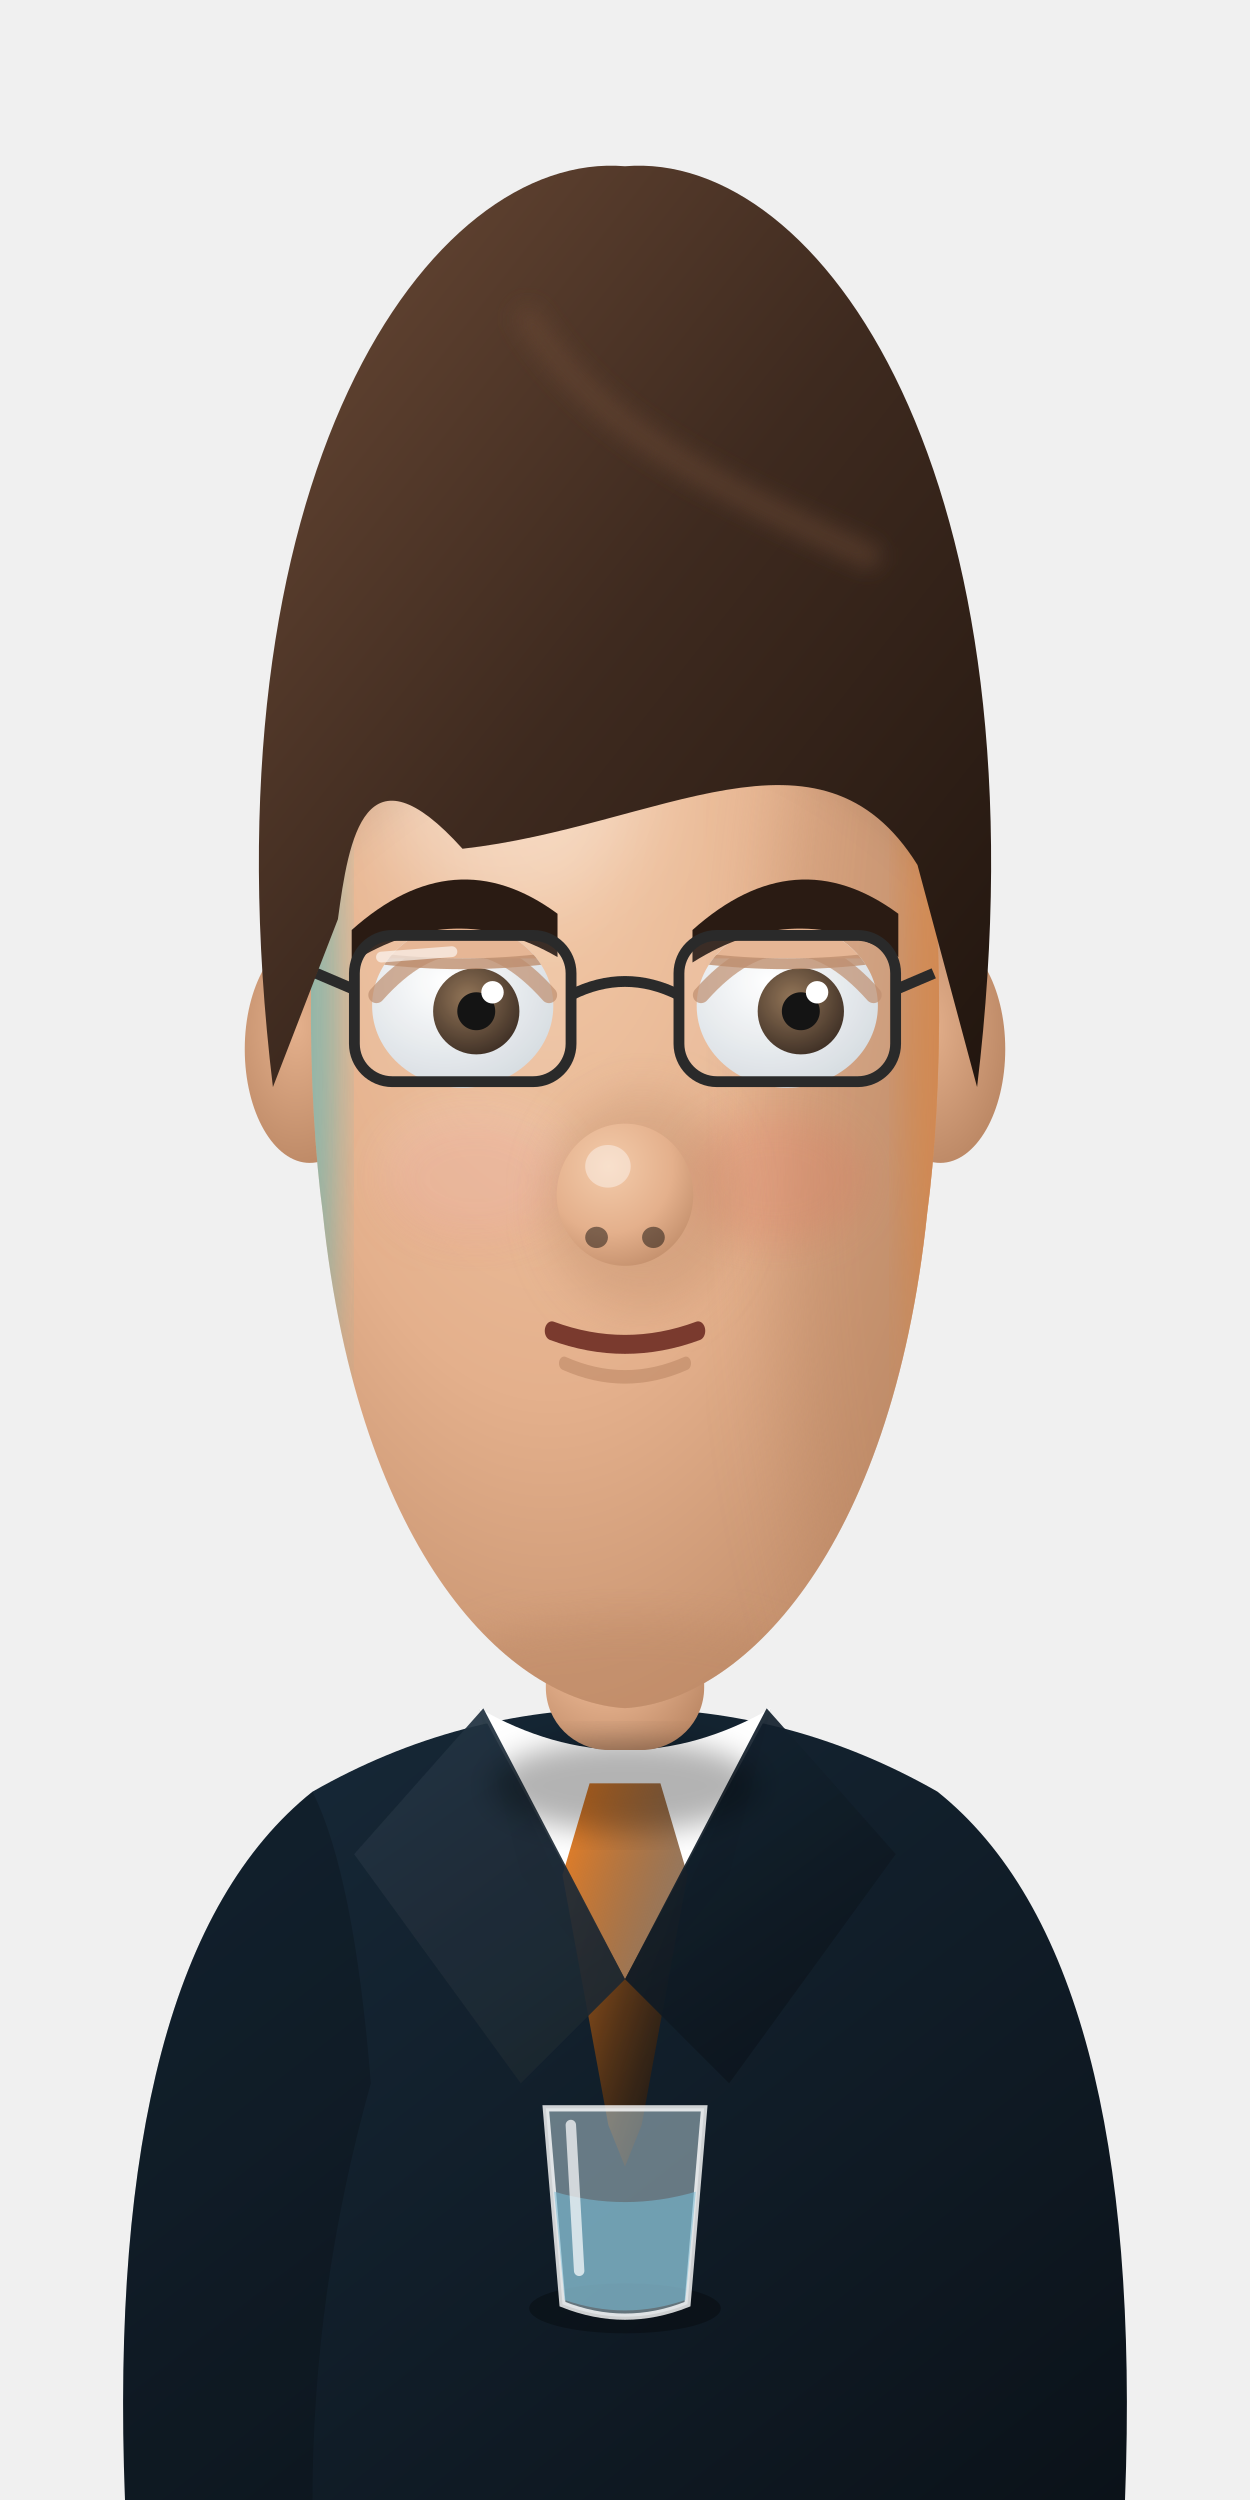
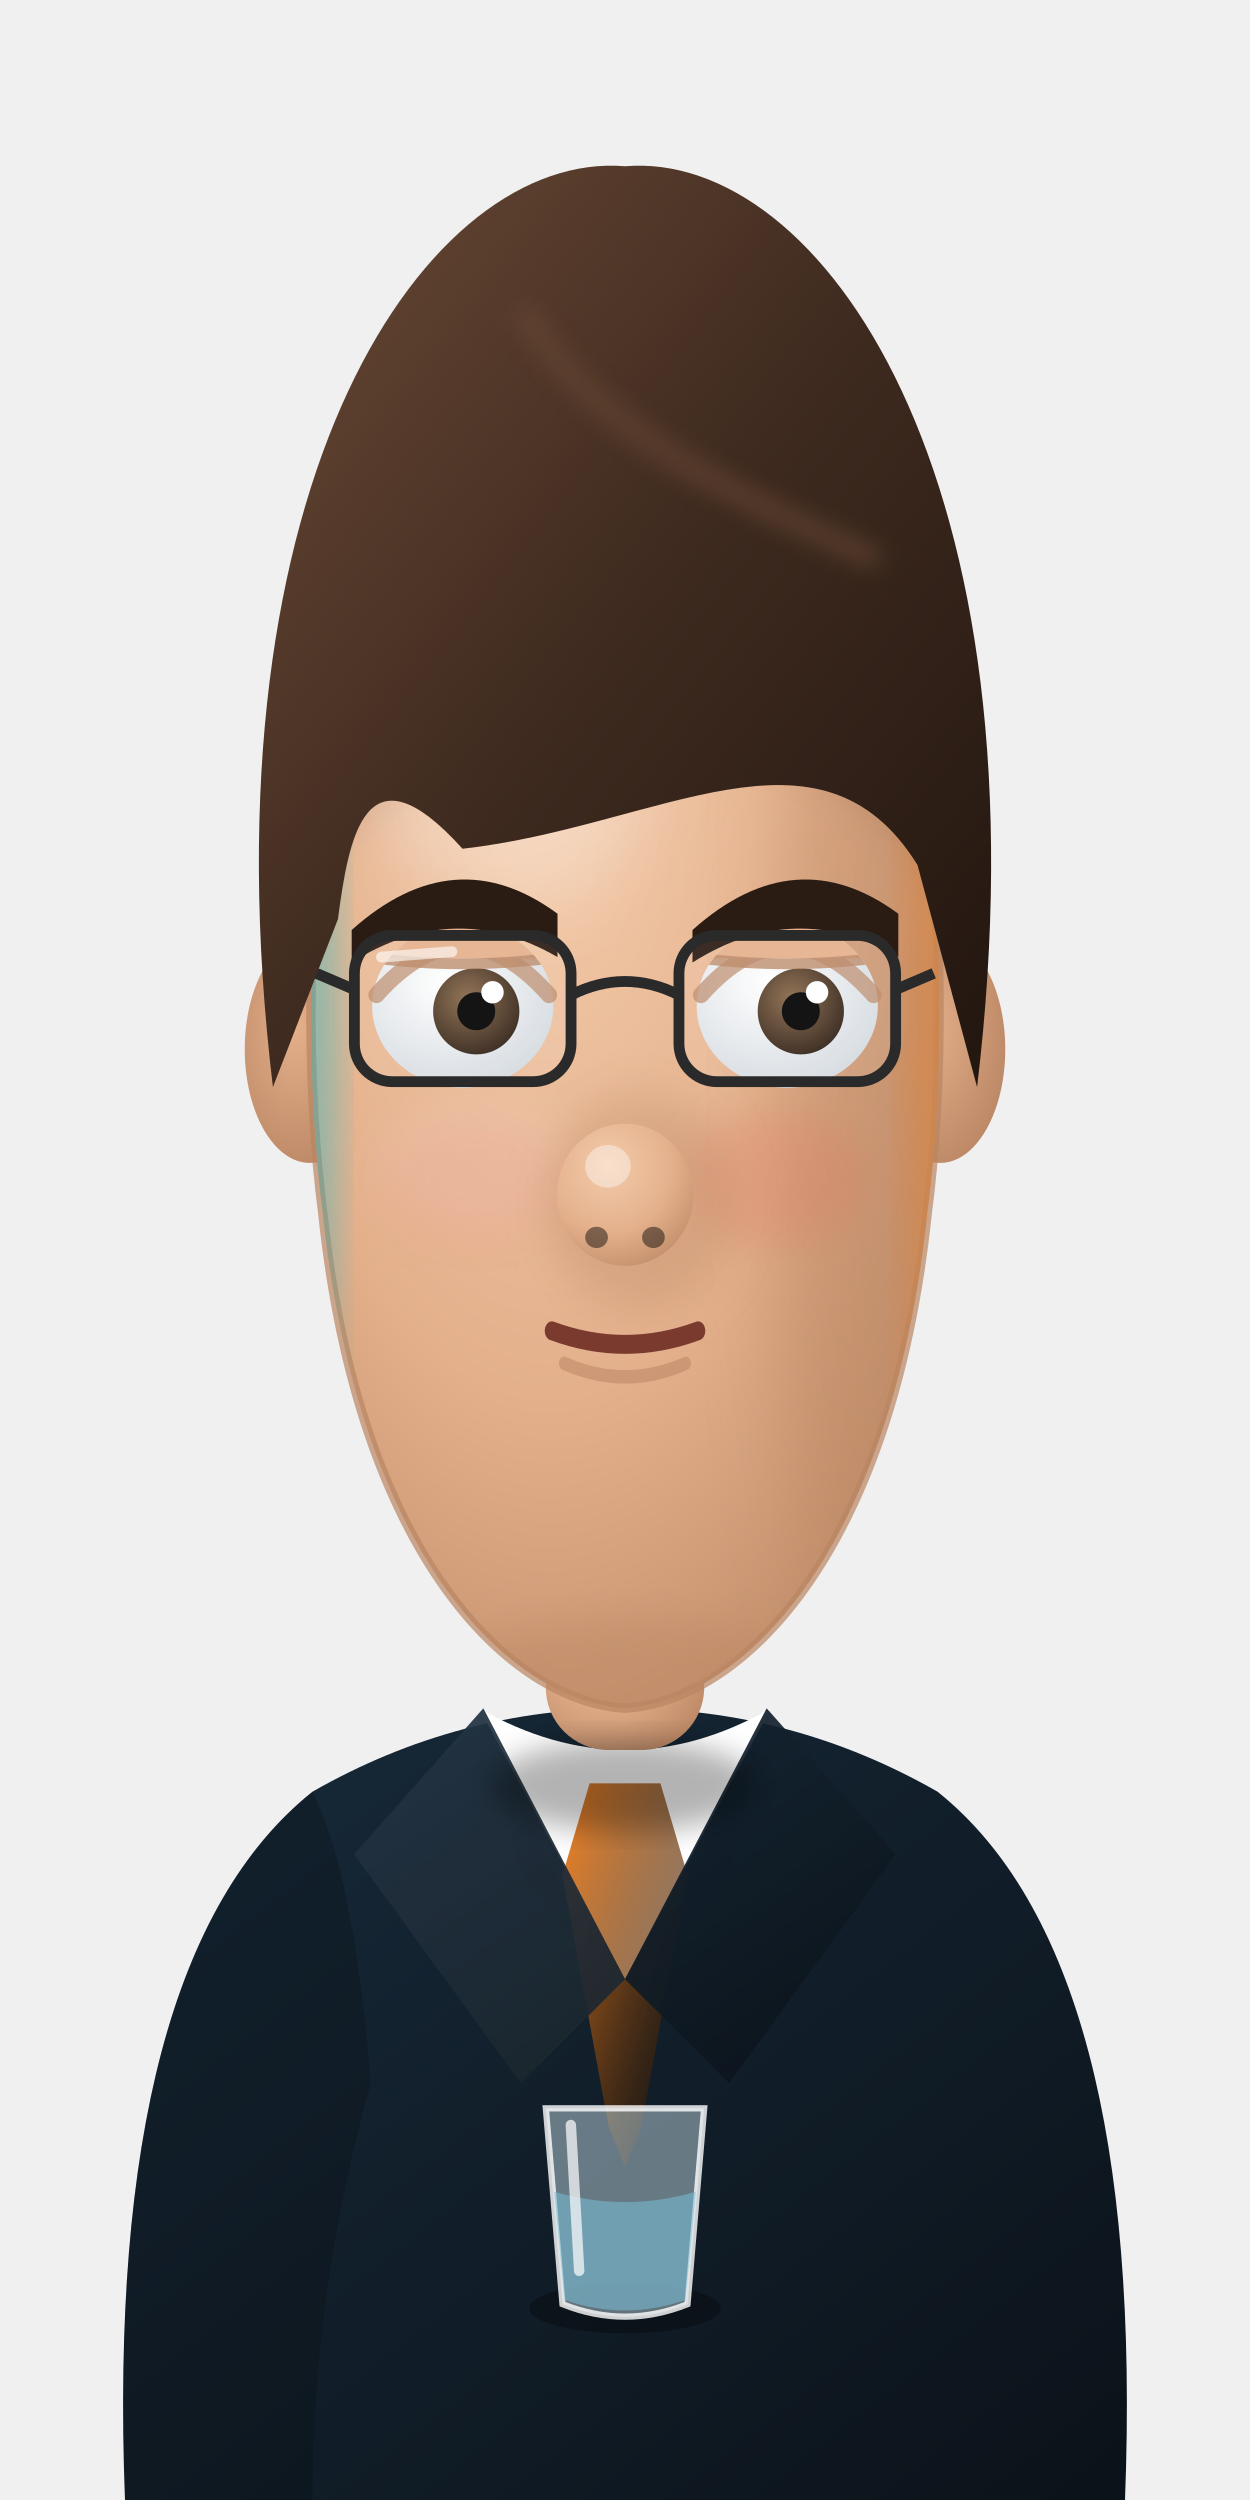
<svg xmlns="http://www.w3.org/2000/svg" width="600" height="1200" viewBox="0 -300 600 1200">
  <defs>
    <radialGradient id="passos_skin" cx="38%" cy="30%" r="85%">
      <stop offset="0" stop-color="#F3CBAA" />
      <stop offset=".55" stop-color="#E4B08C" />
      <stop offset="1" stop-color="#B98562" />
    </radialGradient>
    <radialGradient id="passos_ear" cx="40%" cy="40%" r="70%">
      <stop offset="0" stop-color="#E4B08C" />
      <stop offset="1" stop-color="#B98562" />
    </radialGradient>
    <linearGradient id="passos_hair" x1="0" y1="0" x2="1" y2="1">
      <stop offset="0" stop-color="#6B4A36" />
      <stop offset=".5" stop-color="#3E2A1F" />
      <stop offset="1" stop-color="#22160F" />
    </linearGradient>
    <linearGradient id="passos_suit" x1="0" y1="0" x2="1" y2="1">
      <stop offset="0" stop-color="#172A3A" />
      <stop offset="1" stop-color="#0b1219" />
    </linearGradient>
    <linearGradient id="passos_tie" x1="0" y1="0" x2="1" y2="1">
      <stop offset="0" stop-color="#F58220" />
      <stop offset="1" stop-color="#000" stop-opacity=".45" />
    </linearGradient>
    <radialGradient id="passos_eye" cx="40%" cy="35%" r="75%">
      <stop offset="0" stop-color="#fff" />
      <stop offset="1" stop-color="#cfd6dc" />
    </radialGradient>
    <radialGradient id="passos_iris" cx="40%" cy="35%" r="70%">
      <stop offset="0" stop-color="#8a6a4a" />
      <stop offset="1" stop-color="#2d1d12" />
    </radialGradient>
    <linearGradient id="passos_pap" x1="0" y1="0" x2="1" y2="1">
      <stop offset="0" stop-color="#fff" />
      <stop offset="1" stop-color="#d6d6d6" />
    </linearGradient>
    <linearGradient id="passos_pen" x1="0" y1="0" x2="0" y2="1">
      <stop offset="0" stop-color="#555" />
      <stop offset=".5" stop-color="#111" />
      <stop offset="1" stop-color="#000" />
    </linearGradient>
    <linearGradient id="passos_pasta" x1="0" y1="0" x2="1" y2="1">
      <stop offset="0" stop-color="#7a4a2a" />
      <stop offset="1" stop-color="#3b1d0d" />
    </linearGradient>
    <linearGradient id="passos_mic" x1="0" y1="0" x2="1" y2="0">
      <stop offset="0" stop-color="#999" />
      <stop offset=".5" stop-color="#eee" />
      <stop offset="1" stop-color="#555" />
    </linearGradient>
    <filter id="passos_bl" x="-20%" y="-20%" width="140%" height="140%">
      <feGaussianBlur stdDeviation="14" />
    </filter>
    <filter id="passos_bl2" x="-20%" y="-20%" width="140%" height="140%">
      <feGaussianBlur stdDeviation="7" />
    </filter>
    <filter id="passos_bl3" x="-20%" y="-50%" width="140%" height="200%">
      <feGaussianBlur stdDeviation="4" />
    </filter>
    <clipPath id="passos_hc">
      <path d="M300 56 C422.4 56 422.4 287.8 411.6 368.32 C398.4 495.2 342.24 548.88 300 551.32 C257.76 548.88 201.6 495.2 188.4 368.32 C177.6 287.8 177.6 56 300 56Z" />
    </clipPath>
  </defs>
  <ellipse cx="300" cy="884" rx="230" ry="16" fill="#000" opacity=".25" />
  <path d="M60 900 Q50 640 150 560 Q220 520 300 520 Q380 520 450 560 Q550 640 540 900Z" fill="url(#passos_suit)" />
  <path d="M60 900 Q50 640 150 560 Q170 600 178 700 Q150 800 150 900Z" fill="#000" opacity=".18" />
  <path d="M230 520 L300 650 L370 520 Q300 560 230 520Z" fill="#FFFFFF" />
  <path d="M230 520 L292 654 L250 600Z M370 520 L308 654 L350 600Z" fill="#000" opacity=".12" />
  <path d="M283 556 H317 L330 600 L308 720 L300 740 L292 720 L270 600Z" fill="url(#passos_tie)" />
  <path d="M232 520 L170 590 L250 700 L300 650Z M368 520 L430 590 L350 700 L300 650Z" fill="url(#passos_suit)" opacity=".92" />
  <path d="M232 520 L170 590 L250 700 L300 650Z" fill="#fff" opacity=".05" />
  <rect x="262" y="420" width="76" height="120" rx="30" fill="url(#passos_skin)" />
  <ellipse cx="300" cy="557.12" rx="64" ry="22" fill="#000" opacity=".3" filter="url(#passos_bl2)" />
  <g transform="translate(300 500) scale(1.3) translate(-300 -536)">
    <ellipse cx="183.6" cy="308" rx="24" ry="42" fill="url(#passos_ear)" />
    <ellipse cx="416.4" cy="308" rx="24" ry="42" fill="url(#passos_ear)" />
-     <path d="M300 56 C422.4 56 422.4 287.8 411.6 368.32 C398.4 495.2 342.24 548.88 300 551.32 C257.76 548.88 201.6 495.2 188.4 368.32 C177.6 287.8 177.6 56 300 56Z" fill="url(#passos_skin)" />
+     <path d="M300 56 C422.4 56 422.4 287.8 411.6 368.32 C398.4 495.2 342.24 548.88 300 551.32 C257.76 548.88 201.6 495.2 188.4 368.32 C177.6 287.8 177.6 56 300 56Z" fill="url(#passos_skin)" stroke="#B98562" stroke-width="3.5" stroke-opacity=".7" />
    <g clip-path="url(#passos_hc)">
      <ellipse cx="420" cy="300" rx="16" ry="195.2" fill="#F58220" opacity=".6" filter="url(#passos_bl2)" />
      <ellipse cx="180" cy="300" rx="14" ry="170.8" fill="#22BBCB" opacity=".45" filter="url(#passos_bl2)" />
      <ellipse cx="414" cy="330" rx="60" ry="244" fill="#B98562" opacity=".45" filter="url(#passos_bl)" />
      <ellipse cx="258" cy="207.28" rx="50.4" ry="48.8" fill="#fff" opacity=".28" filter="url(#passos_bl)" />
      <ellipse cx="244.8" cy="352" rx="34" ry="24" fill="#fff" opacity=".18" filter="url(#passos_bl2)" />
      <ellipse cx="355.2" cy="356" rx="34" ry="24" fill="#E0735F" opacity=".22" filter="url(#passos_bl2)" />
      <ellipse cx="244.8" cy="356" rx="34" ry="24" fill="#E0735F" opacity=".18" filter="url(#passos_bl2)" />
      <ellipse cx="300" cy="544" rx="72" ry="26" fill="#B98562" opacity=".4" filter="url(#passos_bl2)" />
      <path d="M170 240 Q300 110 430 240" fill="none" stroke="#000" stroke-width="22" opacity=".08" filter="url(#passos_bl2)" />
    </g>
    <g id="olhos">
      <ellipse cx="240.08" cy="292" rx="33.453" ry="30.267" fill="url(#passos_eye)" />
      <ellipse cx="359.92" cy="292" rx="33.453" ry="30.267" fill="url(#passos_eye)" />
      <circle cx="245.08" cy="294" r="15.93" fill="url(#passos_iris)" />
      <circle cx="364.92" cy="294" r="15.93" fill="url(#passos_iris)" />
      <circle cx="245.08" cy="294" r="7.009" fill="#000" />
      <circle cx="364.92" cy="294" r="7.009" fill="#000" />
      <circle cx="251.08" cy="287" r="4.142" fill="#fff" />
      <circle cx="370.92" cy="287" r="4.142" fill="#fff" />
      <path d="M208.22 288 Q240.08 252.175 271.94 288" fill="none" stroke="#B98562" stroke-width="6" stroke-linecap="round" opacity=".7" />
      <path d="M328.06 288 Q359.92 252.175 391.78 288" fill="none" stroke="#B98562" stroke-width="6" stroke-linecap="round" opacity=".7" />
    </g>
    <g>
      <clipPath id="passos_lc-1">
        <ellipse cx="240.08" cy="292" rx="33.453" ry="30.267" />
      </clipPath>
      <rect clip-path="url(#passos_lc-1)" x="205.034" y="260.14" width="70.092" height="14.337" fill="#E4B08C" />
      <path d="M208.22 274.477 Q240.08 278.477 271.94 274.477" fill="none" stroke="#B98562" stroke-width="4" opacity=".8" clip-path="url(#passos_lc-1)" />
    </g>
    <g>
      <clipPath id="passos_lc1">
        <ellipse cx="359.92" cy="292" rx="33.453" ry="30.267" />
      </clipPath>
      <rect clip-path="url(#passos_lc1)" x="324.874" y="260.14" width="70.092" height="14.337" fill="#E4B08C" />
      <path d="M328.06 274.477 Q359.92 278.477 391.78 274.477" fill="none" stroke="#B98562" stroke-width="4" opacity=".8" clip-path="url(#passos_lc1)" />
    </g>
    <g id="sobrancelhas">
      <g transform="translate(237.084 254) rotate(0)">
        <path d="M-38 10 Q0 -24 38 4 L38 20 Q0 -2 -38 22Z" fill="#2A1B13" />
      </g>
      <g transform="translate(362.916 254) rotate(0)">
        <path d="M-38 10 Q0 -24 38 4 L38 20 Q0 -2 -38 22Z" fill="#2A1B13" />
      </g>
    </g>
    <g id="nariz" transform="translate(300 346) scale(1.05 1.3125)">
      <ellipse cx="6" cy="14" rx="34" ry="30" fill="#B98562" opacity=".35" filter="url(#passos_bl2)" />
      <ellipse cx="0" cy="12" rx="24" ry="20" fill="url(#passos_skin)" />
      <ellipse cx="-6" cy="4" rx="8" ry="6" fill="#fff" opacity=".4" />
      <ellipse cx="-10" cy="24" rx="4" ry="3" fill="#000" opacity=".45" />
      <ellipse cx="10" cy="24" rx="4" ry="3" fill="#000" opacity=".45" />
    </g>
    <g id="boca" transform="translate(300 412) scale(0.75 1) translate(-300 -400)">
      <path d="M264 400 Q300 410 336 400" fill="none" stroke="#7a3a2e" stroke-width="7" stroke-linecap="round" />
      <path d="M270 412 Q300 422 330 412" fill="none" stroke="#B98562" stroke-width="5" stroke-linecap="round" opacity=".55" />
    </g>
    <g fill="rgba(255,255,255,.08)" stroke="#2a2a2a" stroke-width="4">
      <rect x="200.08" y="266" width="80" height="54" rx="14" />
      <rect x="319.92" y="266" width="80" height="54" rx="14" />
      <path d="M280.08 288 Q300 278 319.92 288" fill="none" />
      <path d="M200.08 286 L186 280M399.92 286 L414 280" fill="none" />
    </g>
    <path d="M210.08 274 L236.08 272" stroke="#fff" stroke-width="4" opacity=".6" stroke-linecap="round" />
    <g id="cabelo">
      <path d="M170 322 C142.8 96 228 -24 300 -18 C372 -24 457.2 96 430 322 L408 240 C372 182 312 226 240 234 C204 194 198 230 194 260Z" fill="url(#passos_hair)" />
      <path d="M264 38 C288 76 324 96 390 126" fill="none" stroke="#6B4A36" stroke-width="9" stroke-linecap="round" opacity=".55" filter="url(#passos_bl3)" />
    </g>
  </g>
  <g transform="translate(300 700)">
    <g>
      <ellipse cx="0" cy="108" rx="46" ry="12" fill="rgba(0,0,0,.3)" />
      <path d="M-38 12 L-30 106 Q0 118 30 106 L38 12Z" fill="rgba(210,235,245,.45)" stroke="rgba(255,255,255,.8)" stroke-width="3" />
      <path d="M-34 52 L-29 104 Q0 114 29 104 L34 52Q0 62 -34 52Z" fill="rgba(120,190,215,.55)" />
      <path d="M-26 20 L-22 90" stroke="#fff" stroke-width="5" opacity=".7" stroke-linecap="round" />
    </g>
  </g>
</svg>
